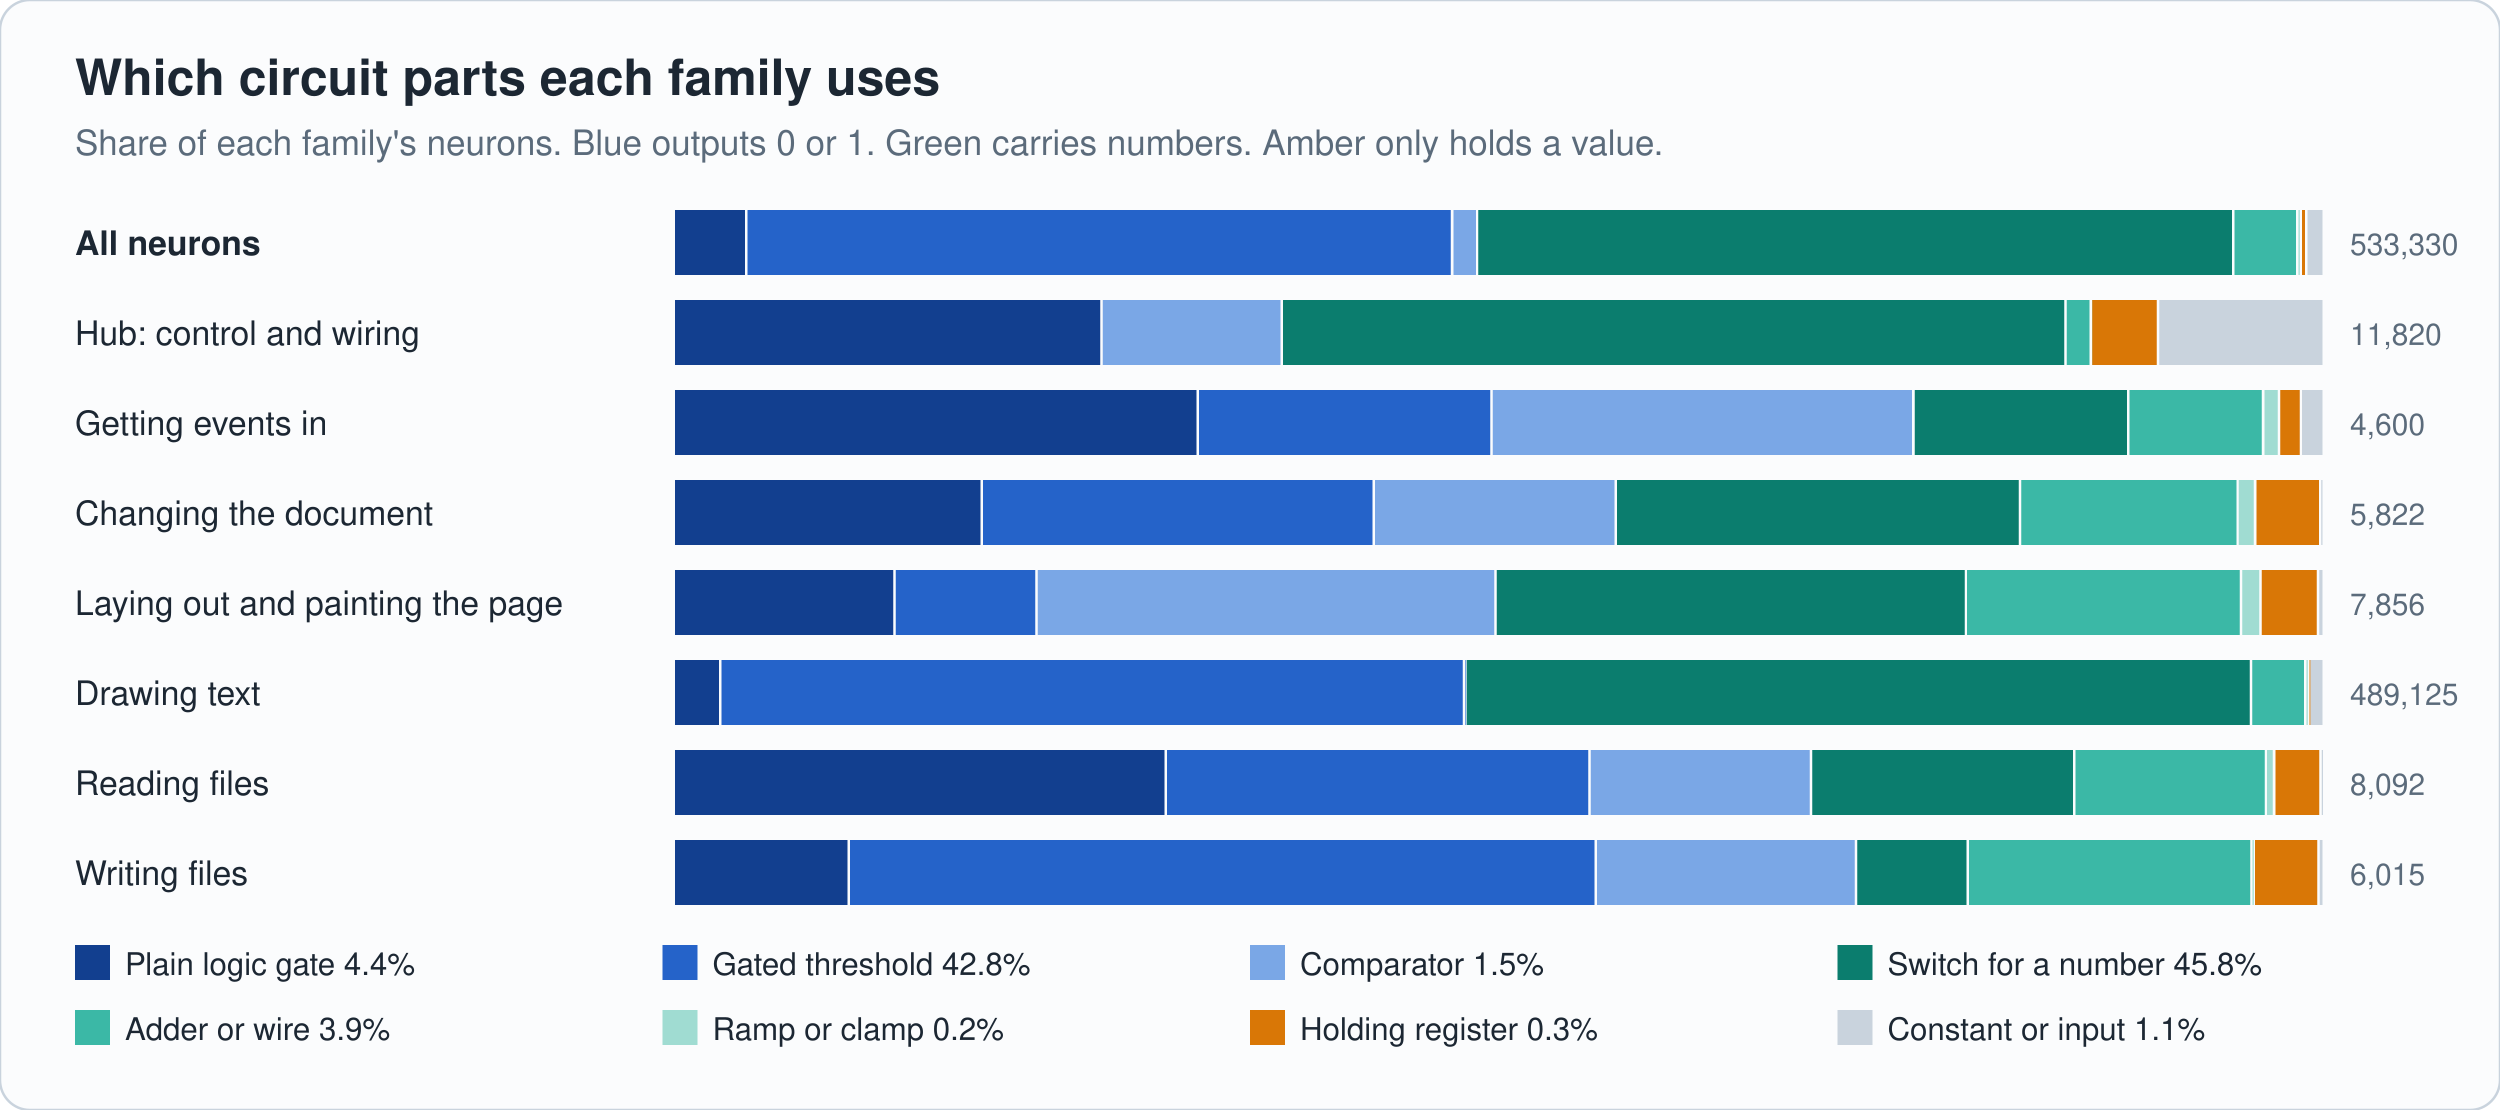
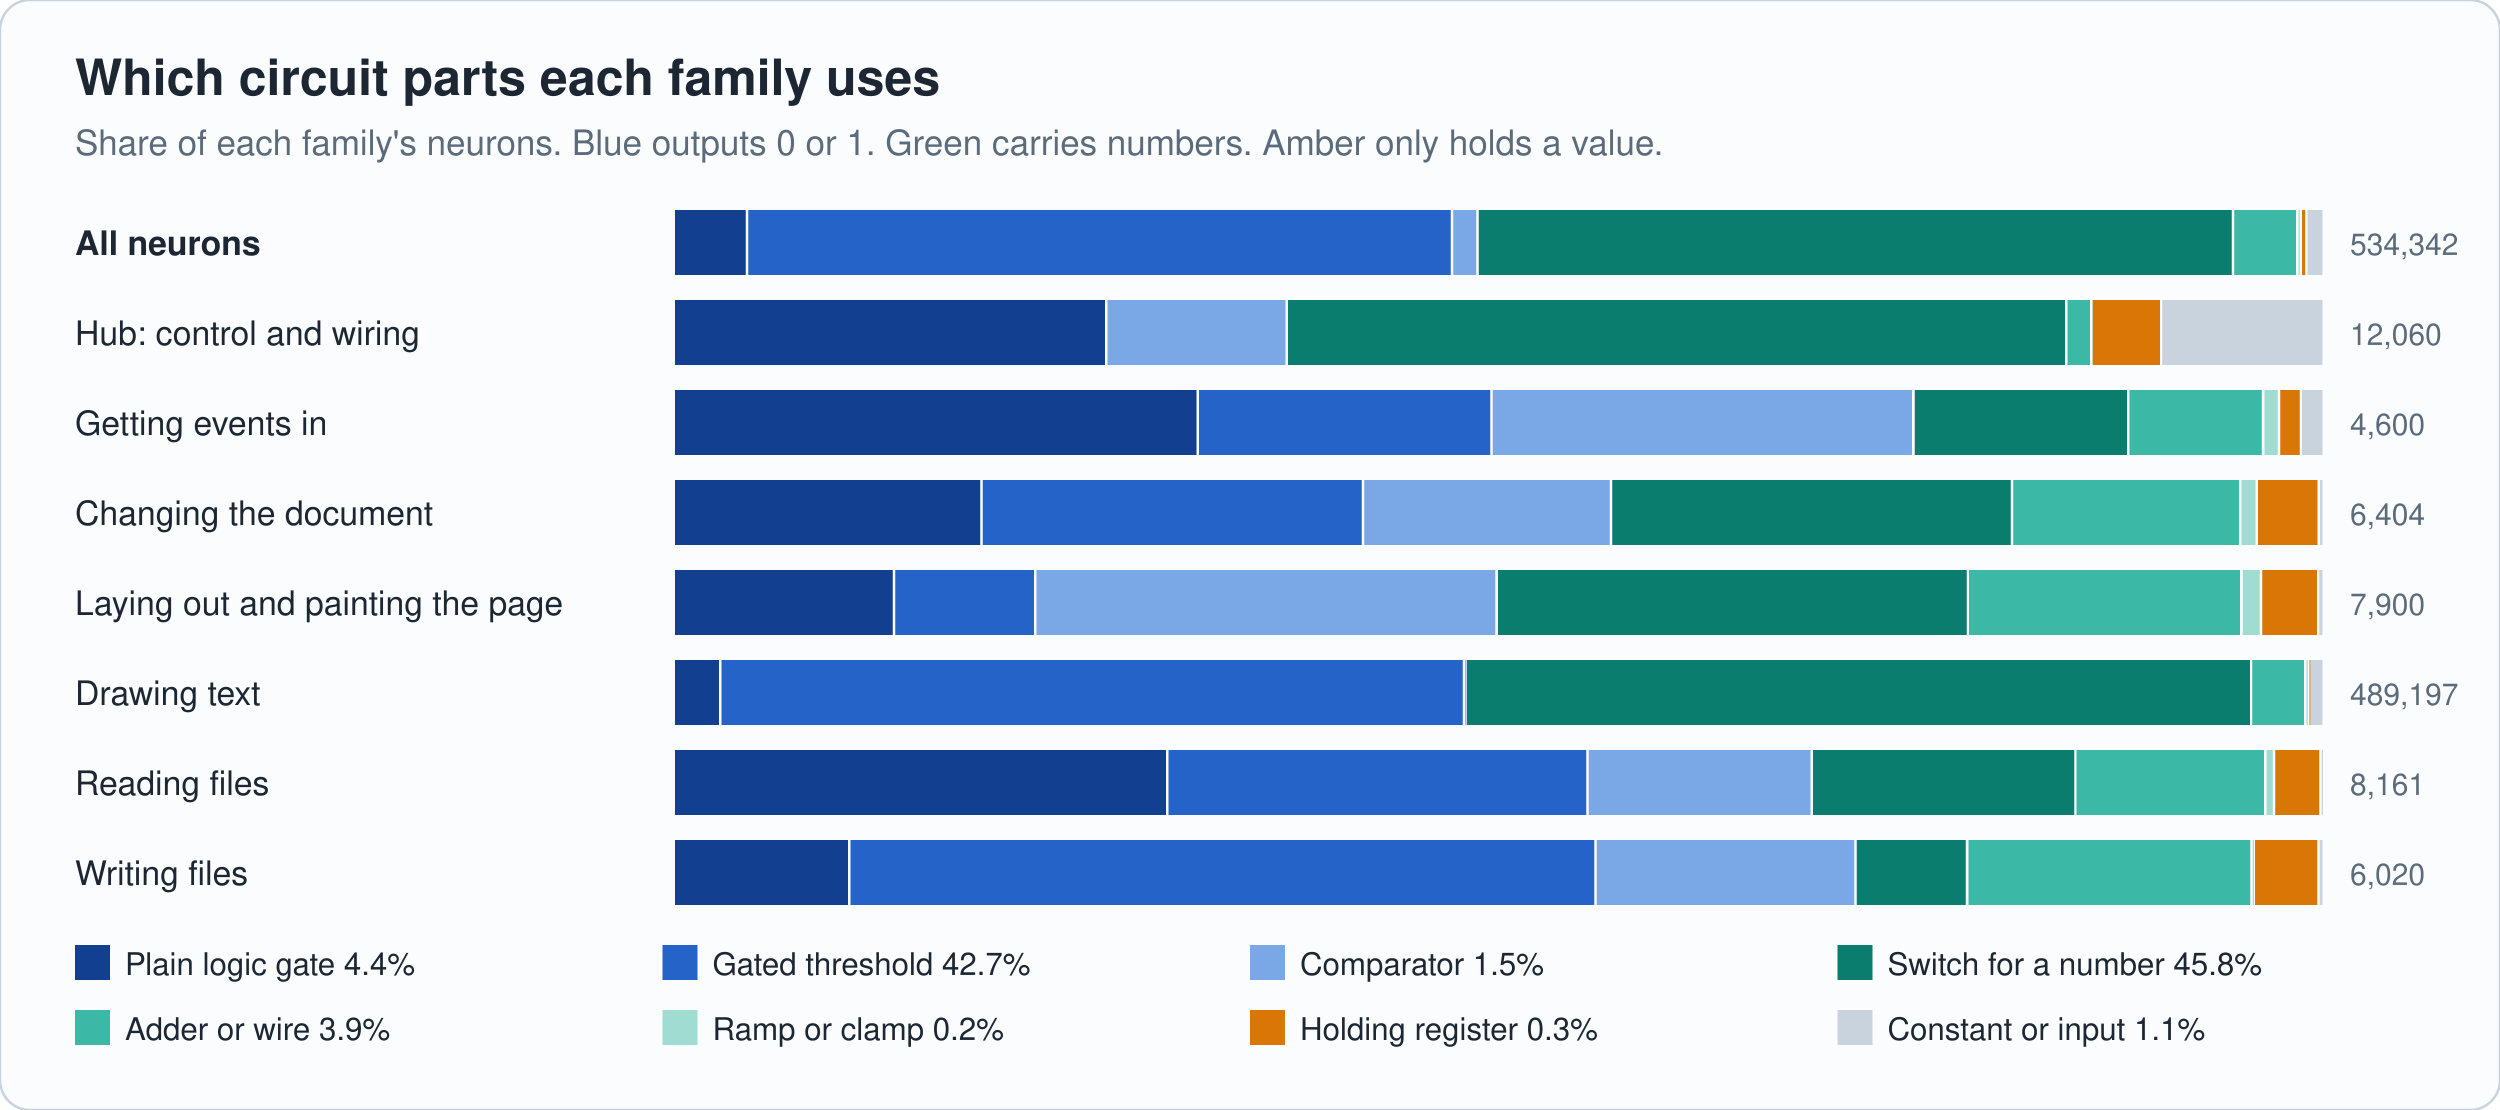
<svg xmlns="http://www.w3.org/2000/svg" viewBox="0 0 1000 444" width="1000" height="444" role="img" aria-label="Mix of circuit parts per family" font-family="-apple-system,'Segoe UI',Helvetica,Arial,sans-serif">
  <rect width="1000" height="444" rx="12" fill="#fbfcfd" stroke="#c9d3dd" />
  <text x="30" y="38" font-size="20" fill="#1c2733" text-anchor="start" font-weight="700">Which circuit parts each family uses</text>
  <text x="30" y="62" font-size="14" fill="#5b6b7b" text-anchor="start" font-weight="400">Share of each family's neurons. Blue outputs 0 or 1. Green carries numbers. Amber only holds a value.</text>
  <text x="30" y="102" font-size="13.5" fill="#1c2733" text-anchor="start" font-weight="700">All neurons</text>
-   <rect x="270.0" y="84" width="28.0" height="26" fill="#123f8f" />
-   <rect x="299.0" y="84" width="281.3" height="26" fill="#2563c9" />
-   <rect x="581.4" y="84" width="9.0" height="26" fill="#7aa7e6" />
-   <rect x="591.3" y="84" width="301.5" height="26" fill="#0b7d6e" />
-   <rect x="893.8" y="84" width="24.6" height="26" fill="#3bb8a6" />
+   <rect x="270.0" y="84" width="28.3" height="26" fill="#123f8f" />
+   <rect x="299.3" y="84" width="281.0" height="26" fill="#2563c9" />
+   <rect x="581.3" y="84" width="9.2" height="26" fill="#7aa7e6" />
+   <rect x="591.5" y="84" width="301.2" height="26" fill="#0b7d6e" />
+   <rect x="893.7" y="84" width="24.7" height="26" fill="#3bb8a6" />
  <rect x="919.4" y="84" width="0.5" height="26" fill="#a0dcd2" />
-   <rect x="920.8" y="84" width="1.2" height="26" fill="#d97706" />
+   <rect x="920.8" y="84" width="1.3" height="26" fill="#d97706" />
  <rect x="923.0" y="84" width="6.0" height="26" fill="#c9d3dd" />
-   <text x="940" y="102" font-size="12" fill="#5b6b7b" text-anchor="start" font-weight="400">533,330</text>
+   <text x="940" y="102" font-size="12" fill="#5b6b7b" text-anchor="start" font-weight="400">534,342</text>
  <text x="30" y="138" font-size="13.5" fill="#1c2733" text-anchor="start" font-weight="400">Hub: control and wiring</text>
-   <rect x="270.0" y="120" width="170.1" height="26" fill="#123f8f" />
-   <rect x="441.1" y="120" width="71.1" height="26" fill="#7aa7e6" />
-   <rect x="513.2" y="120" width="312.5" height="26" fill="#0b7d6e" />
-   <rect x="826.7" y="120" width="9.1" height="26" fill="#3bb8a6" />
-   <rect x="836.8" y="120" width="0.5" height="26" fill="#a0dcd2" />
-   <rect x="836.9" y="120" width="25.8" height="26" fill="#d97706" />
-   <rect x="863.7" y="120" width="65.3" height="26" fill="#c9d3dd" />
-   <text x="940" y="138" font-size="12" fill="#5b6b7b" text-anchor="start" font-weight="400">11,820</text>
+   <rect x="270.0" y="120" width="172.0" height="26" fill="#123f8f" />
+   <rect x="443.0" y="120" width="71.2" height="26" fill="#7aa7e6" />
+   <rect x="515.2" y="120" width="310.8" height="26" fill="#0b7d6e" />
+   <rect x="827.0" y="120" width="9.0" height="26" fill="#3bb8a6" />
+   <rect x="837.0" y="120" width="0.5" height="26" fill="#a0dcd2" />
+   <rect x="837.1" y="120" width="26.9" height="26" fill="#d97706" />
+   <rect x="864.9" y="120" width="64.1" height="26" fill="#c9d3dd" />
+   <text x="940" y="138" font-size="12" fill="#5b6b7b" text-anchor="start" font-weight="400">12,060</text>
  <text x="30" y="174" font-size="13.5" fill="#1c2733" text-anchor="start" font-weight="400">Getting events in</text>
  <rect x="270.0" y="156" width="208.6" height="26" fill="#123f8f" />
  <rect x="479.6" y="156" width="116.5" height="26" fill="#2563c9" />
  <rect x="597.1" y="156" width="167.7" height="26" fill="#7aa7e6" />
  <rect x="765.9" y="156" width="84.9" height="26" fill="#0b7d6e" />
  <rect x="851.8" y="156" width="52.9" height="26" fill="#3bb8a6" />
  <rect x="905.8" y="156" width="5.3" height="26" fill="#a0dcd2" />
  <rect x="912.1" y="156" width="7.8" height="26" fill="#d97706" />
  <rect x="920.8" y="156" width="8.2" height="26" fill="#c9d3dd" />
  <text x="940" y="174" font-size="12" fill="#5b6b7b" text-anchor="start" font-weight="400">4,600</text>
  <text x="30" y="210" font-size="13.5" fill="#1c2733" text-anchor="start" font-weight="400">Changing the document</text>
-   <rect x="270.0" y="192" width="122.2" height="26" fill="#123f8f" />
-   <rect x="393.2" y="192" width="155.8" height="26" fill="#2563c9" />
-   <rect x="550.0" y="192" width="95.8" height="26" fill="#7aa7e6" />
-   <rect x="646.8" y="192" width="160.7" height="26" fill="#0b7d6e" />
-   <rect x="808.5" y="192" width="86.1" height="26" fill="#3bb8a6" />
-   <rect x="895.5" y="192" width="6.0" height="26" fill="#a0dcd2" />
-   <rect x="902.6" y="192" width="25.0" height="26" fill="#d97706" />
-   <rect x="928.5" y="192" width="0.5" height="26" fill="#c9d3dd" />
-   <text x="940" y="210" font-size="12" fill="#5b6b7b" text-anchor="start" font-weight="400">5,822</text>
+   <rect x="270.0" y="192" width="122.1" height="26" fill="#123f8f" />
+   <rect x="393.1" y="192" width="151.6" height="26" fill="#2563c9" />
+   <rect x="545.7" y="192" width="98.2" height="26" fill="#7aa7e6" />
+   <rect x="644.9" y="192" width="159.4" height="26" fill="#0b7d6e" />
+   <rect x="805.3" y="192" width="90.3" height="26" fill="#3bb8a6" />
+   <rect x="896.6" y="192" width="5.6" height="26" fill="#a0dcd2" />
+   <rect x="903.2" y="192" width="23.8" height="26" fill="#d97706" />
+   <rect x="928.0" y="192" width="1.0" height="26" fill="#c9d3dd" />
+   <text x="940" y="210" font-size="12" fill="#5b6b7b" text-anchor="start" font-weight="400">6,404</text>
  <text x="30" y="246" font-size="13.5" fill="#1c2733" text-anchor="start" font-weight="400">Laying out and painting the page</text>
-   <rect x="270.0" y="228" width="87.3" height="26" fill="#123f8f" />
-   <rect x="358.3" y="228" width="55.8" height="26" fill="#2563c9" />
-   <rect x="415.1" y="228" width="182.6" height="26" fill="#7aa7e6" />
-   <rect x="598.7" y="228" width="187.2" height="26" fill="#0b7d6e" />
-   <rect x="786.8" y="228" width="109.1" height="26" fill="#3bb8a6" />
-   <rect x="896.9" y="228" width="6.8" height="26" fill="#a0dcd2" />
-   <rect x="904.7" y="228" width="22.0" height="26" fill="#d97706" />
+   <rect x="270.0" y="228" width="87.1" height="26" fill="#123f8f" />
+   <rect x="358.1" y="228" width="55.5" height="26" fill="#2563c9" />
+   <rect x="414.6" y="228" width="183.5" height="26" fill="#7aa7e6" />
+   <rect x="599.2" y="228" width="187.5" height="26" fill="#0b7d6e" />
+   <rect x="787.6" y="228" width="108.4" height="26" fill="#3bb8a6" />
+   <rect x="897.1" y="228" width="6.8" height="26" fill="#a0dcd2" />
+   <rect x="904.9" y="228" width="21.9" height="26" fill="#d97706" />
  <rect x="927.7" y="228" width="1.3" height="26" fill="#c9d3dd" />
-   <text x="940" y="246" font-size="12" fill="#5b6b7b" text-anchor="start" font-weight="400">7,856</text>
+   <text x="940" y="246" font-size="12" fill="#5b6b7b" text-anchor="start" font-weight="400">7,900</text>
  <text x="30" y="282" font-size="13.5" fill="#1c2733" text-anchor="start" font-weight="400">Drawing text</text>
  <rect x="270.0" y="264" width="17.6" height="26" fill="#123f8f" />
  <rect x="288.6" y="264" width="296.5" height="26" fill="#2563c9" />
-   <rect x="586.0" y="264" width="0.5" height="26" fill="#7aa7e6" />
-   <rect x="586.7" y="264" width="313.2" height="26" fill="#0b7d6e" />
+   <rect x="586.1" y="264" width="0.5" height="26" fill="#7aa7e6" />
+   <rect x="586.8" y="264" width="313.2" height="26" fill="#0b7d6e" />
  <rect x="900.9" y="264" width="20.7" height="26" fill="#3bb8a6" />
  <rect x="922.6" y="264" width="0.5" height="26" fill="#a0dcd2" />
  <rect x="923.8" y="264" width="0.5" height="26" fill="#d97706" />
  <rect x="924.2" y="264" width="4.8" height="26" fill="#c9d3dd" />
-   <text x="940" y="282" font-size="12" fill="#5b6b7b" text-anchor="start" font-weight="400">489,125</text>
+   <text x="940" y="282" font-size="12" fill="#5b6b7b" text-anchor="start" font-weight="400">489,197</text>
  <text x="30" y="318" font-size="13.5" fill="#1c2733" text-anchor="start" font-weight="400">Reading files</text>
-   <rect x="270.0" y="300" width="195.8" height="26" fill="#123f8f" />
-   <rect x="466.8" y="300" width="168.5" height="26" fill="#2563c9" />
-   <rect x="636.3" y="300" width="87.6" height="26" fill="#7aa7e6" />
-   <rect x="724.9" y="300" width="104.3" height="26" fill="#0b7d6e" />
-   <rect x="830.2" y="300" width="75.7" height="26" fill="#3bb8a6" />
-   <rect x="906.8" y="300" width="2.3" height="26" fill="#a0dcd2" />
-   <rect x="910.2" y="300" width="17.5" height="26" fill="#d97706" />
+   <rect x="270.0" y="300" width="196.4" height="26" fill="#123f8f" />
+   <rect x="467.4" y="300" width="167.1" height="26" fill="#2563c9" />
+   <rect x="635.5" y="300" width="88.7" height="26" fill="#7aa7e6" />
+   <rect x="725.2" y="300" width="104.5" height="26" fill="#0b7d6e" />
+   <rect x="830.6" y="300" width="75.0" height="26" fill="#3bb8a6" />
+   <rect x="906.6" y="300" width="2.5" height="26" fill="#a0dcd2" />
+   <rect x="910.1" y="300" width="17.6" height="26" fill="#d97706" />
  <rect x="928.7" y="300" width="0.5" height="26" fill="#c9d3dd" />
-   <text x="940" y="318" font-size="12" fill="#5b6b7b" text-anchor="start" font-weight="400">8,092</text>
+   <text x="940" y="318" font-size="12" fill="#5b6b7b" text-anchor="start" font-weight="400">8,161</text>
  <text x="30" y="354" font-size="13.5" fill="#1c2733" text-anchor="start" font-weight="400">Writing files</text>
-   <rect x="270.0" y="336" width="69.0" height="26" fill="#123f8f" />
-   <rect x="340.0" y="336" width="297.8" height="26" fill="#2563c9" />
-   <rect x="638.8" y="336" width="103.1" height="26" fill="#7aa7e6" />
-   <rect x="742.9" y="336" width="43.7" height="26" fill="#0b7d6e" />
-   <rect x="787.6" y="336" width="112.5" height="26" fill="#3bb8a6" />
-   <rect x="901.0" y="336" width="0.5" height="26" fill="#a0dcd2" />
+   <rect x="270.0" y="336" width="69.2" height="26" fill="#123f8f" />
+   <rect x="340.2" y="336" width="297.5" height="26" fill="#2563c9" />
+   <rect x="638.7" y="336" width="103.0" height="26" fill="#7aa7e6" />
+   <rect x="742.7" y="336" width="43.6" height="26" fill="#0b7d6e" />
+   <rect x="787.4" y="336" width="112.7" height="26" fill="#3bb8a6" />
+   <rect x="901.1" y="336" width="0.5" height="26" fill="#a0dcd2" />
  <rect x="902.0" y="336" width="24.9" height="26" fill="#d97706" />
  <rect x="927.9" y="336" width="1.1" height="26" fill="#c9d3dd" />
-   <text x="940" y="354" font-size="12" fill="#5b6b7b" text-anchor="start" font-weight="400">6,015</text>
+   <text x="940" y="354" font-size="12" fill="#5b6b7b" text-anchor="start" font-weight="400">6,020</text>
  <rect x="30" y="378" width="14" height="14" fill="#123f8f" />
  <text x="50" y="390" font-size="12.5" fill="#1c2733" text-anchor="start" font-weight="400">Plain logic gate 4.4%</text>
  <rect x="265" y="378" width="14" height="14" fill="#2563c9" />
-   <text x="285" y="390" font-size="12.5" fill="#1c2733" text-anchor="start" font-weight="400">Gated threshold 42.8%</text>
+   <text x="285" y="390" font-size="12.5" fill="#1c2733" text-anchor="start" font-weight="400">Gated threshold 42.7%</text>
  <rect x="500" y="378" width="14" height="14" fill="#7aa7e6" />
  <text x="520" y="390" font-size="12.5" fill="#1c2733" text-anchor="start" font-weight="400">Comparator 1.5%</text>
  <rect x="735" y="378" width="14" height="14" fill="#0b7d6e" />
  <text x="755" y="390" font-size="12.5" fill="#1c2733" text-anchor="start" font-weight="400">Switch for a number 45.8%</text>
  <rect x="30" y="404" width="14" height="14" fill="#3bb8a6" />
  <text x="50" y="416" font-size="12.5" fill="#1c2733" text-anchor="start" font-weight="400">Adder or wire 3.9%</text>
  <rect x="265" y="404" width="14" height="14" fill="#a0dcd2" />
  <text x="285" y="416" font-size="12.5" fill="#1c2733" text-anchor="start" font-weight="400">Ramp or clamp 0.2%</text>
  <rect x="500" y="404" width="14" height="14" fill="#d97706" />
  <text x="520" y="416" font-size="12.5" fill="#1c2733" text-anchor="start" font-weight="400">Holding register 0.3%</text>
  <rect x="735" y="404" width="14" height="14" fill="#c9d3dd" />
  <text x="755" y="416" font-size="12.5" fill="#1c2733" text-anchor="start" font-weight="400">Constant or input 1.1%</text>
</svg>
